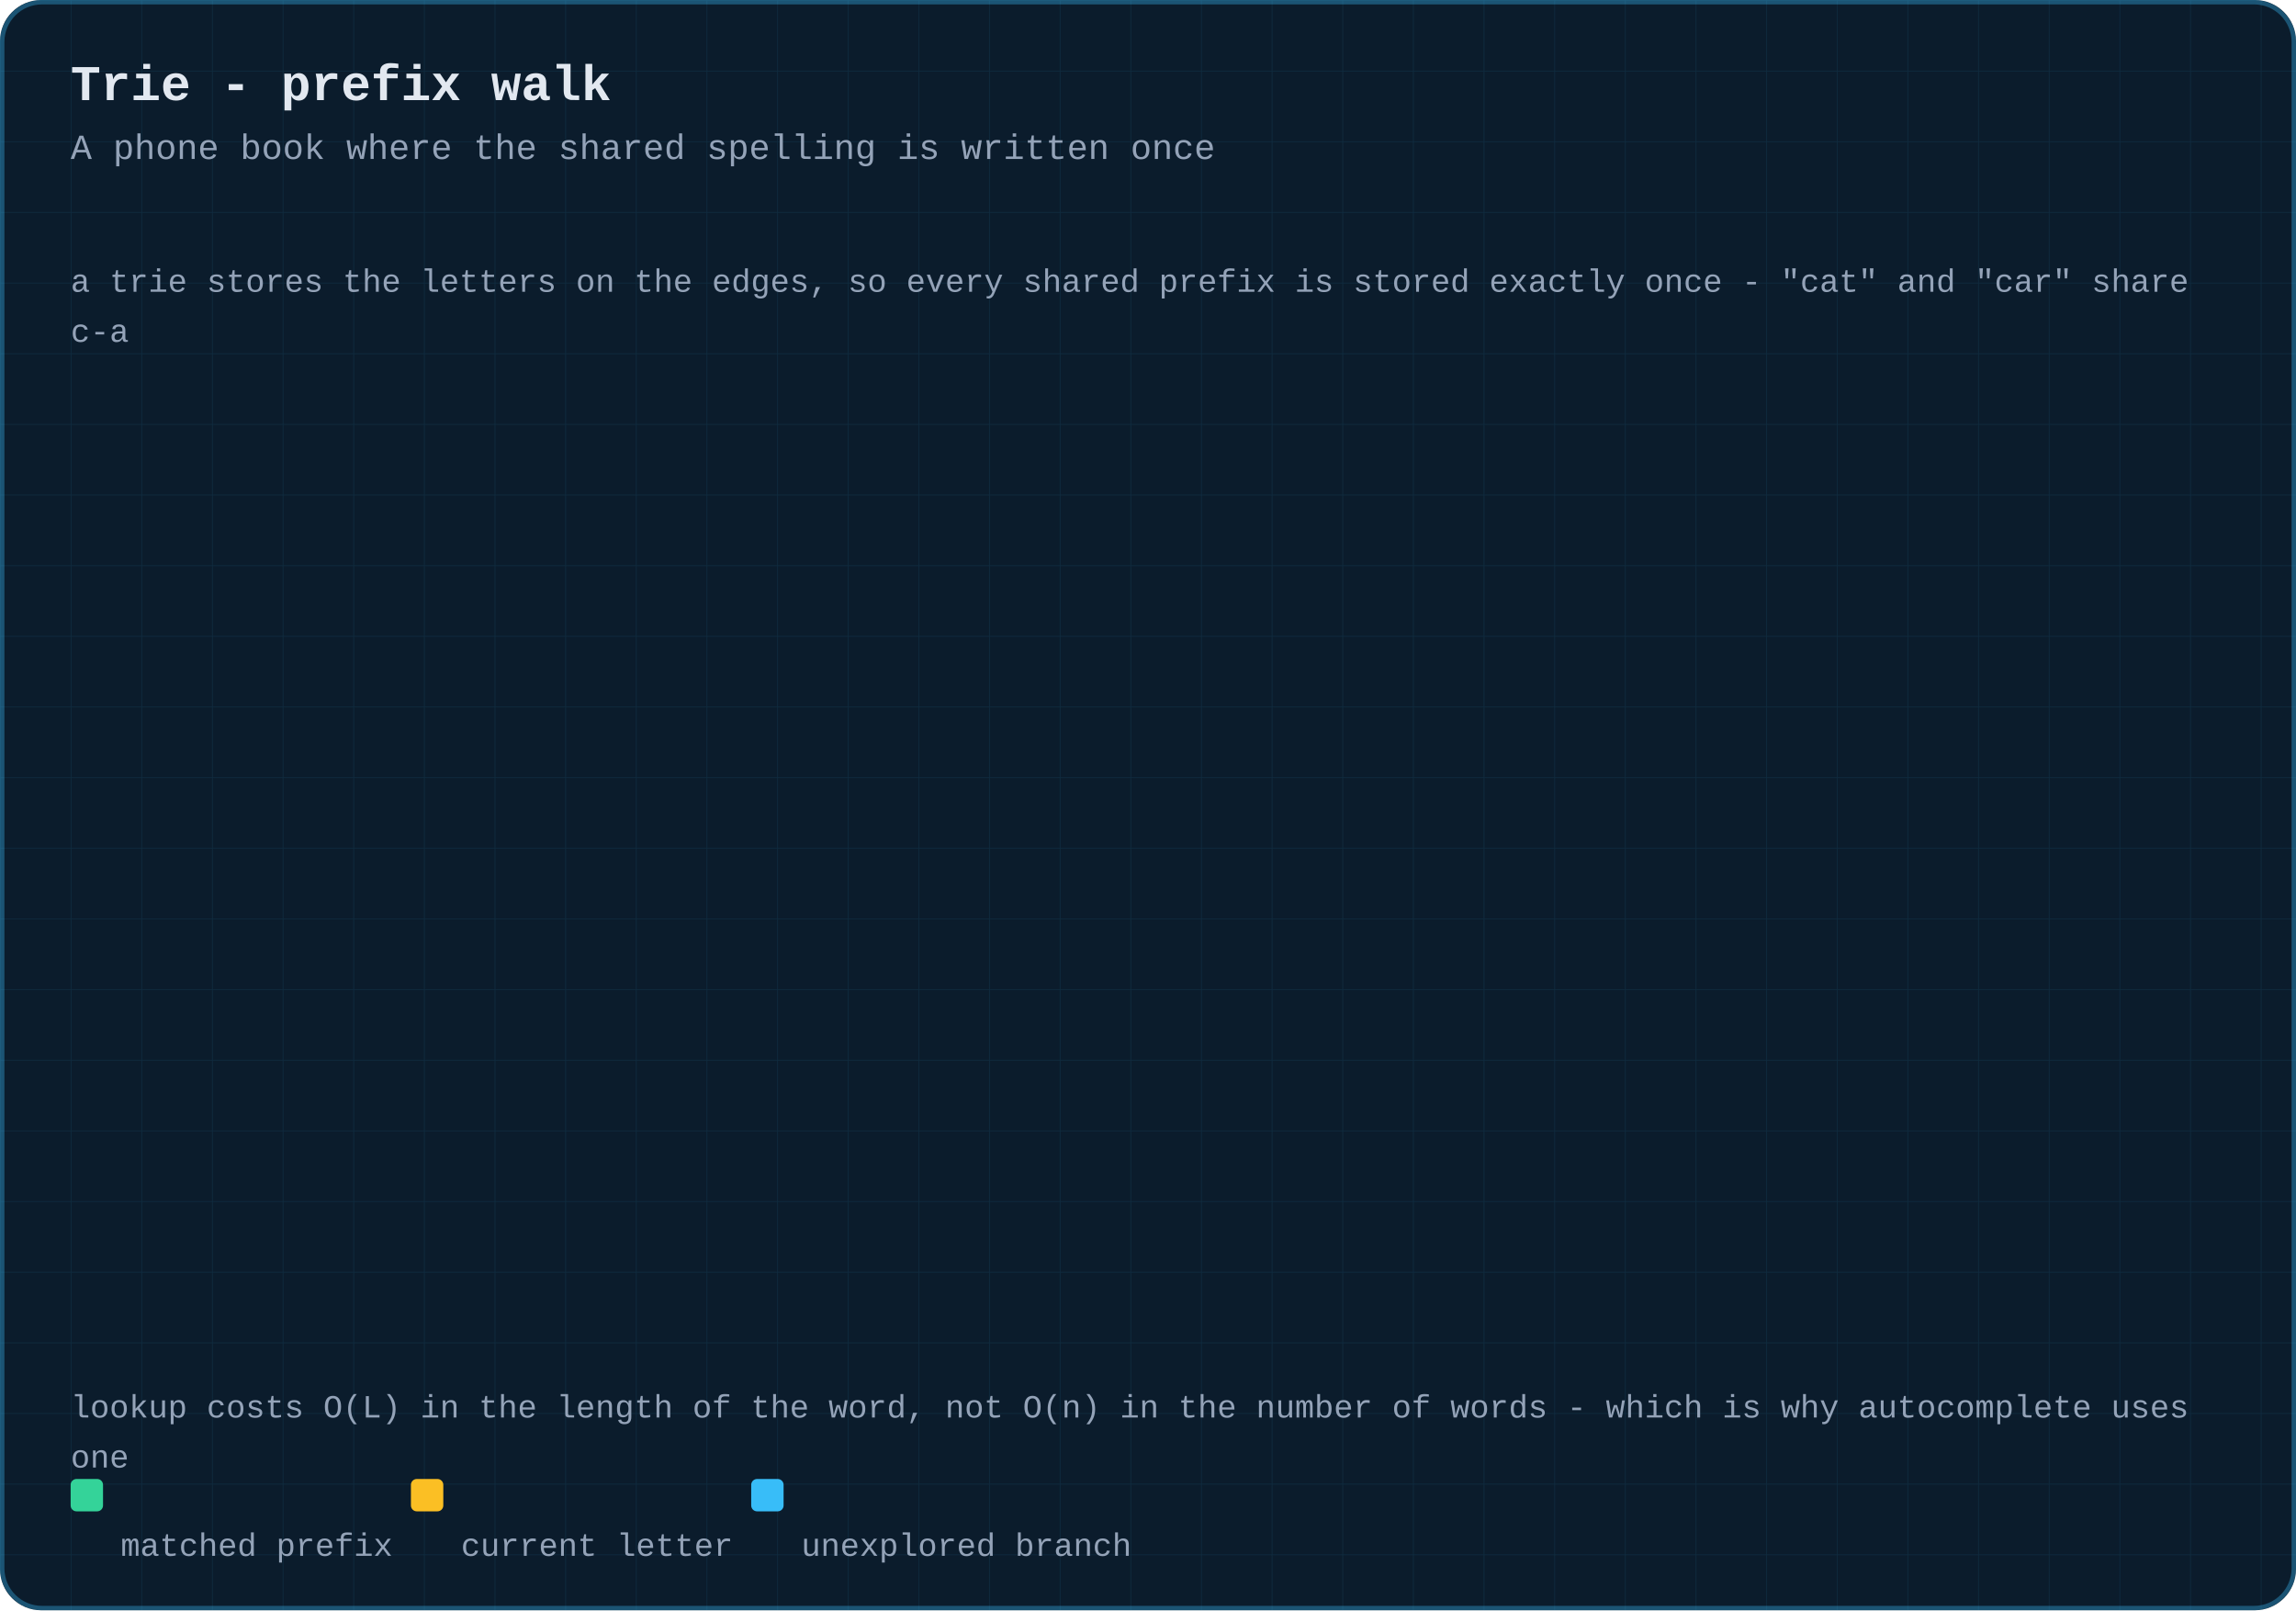
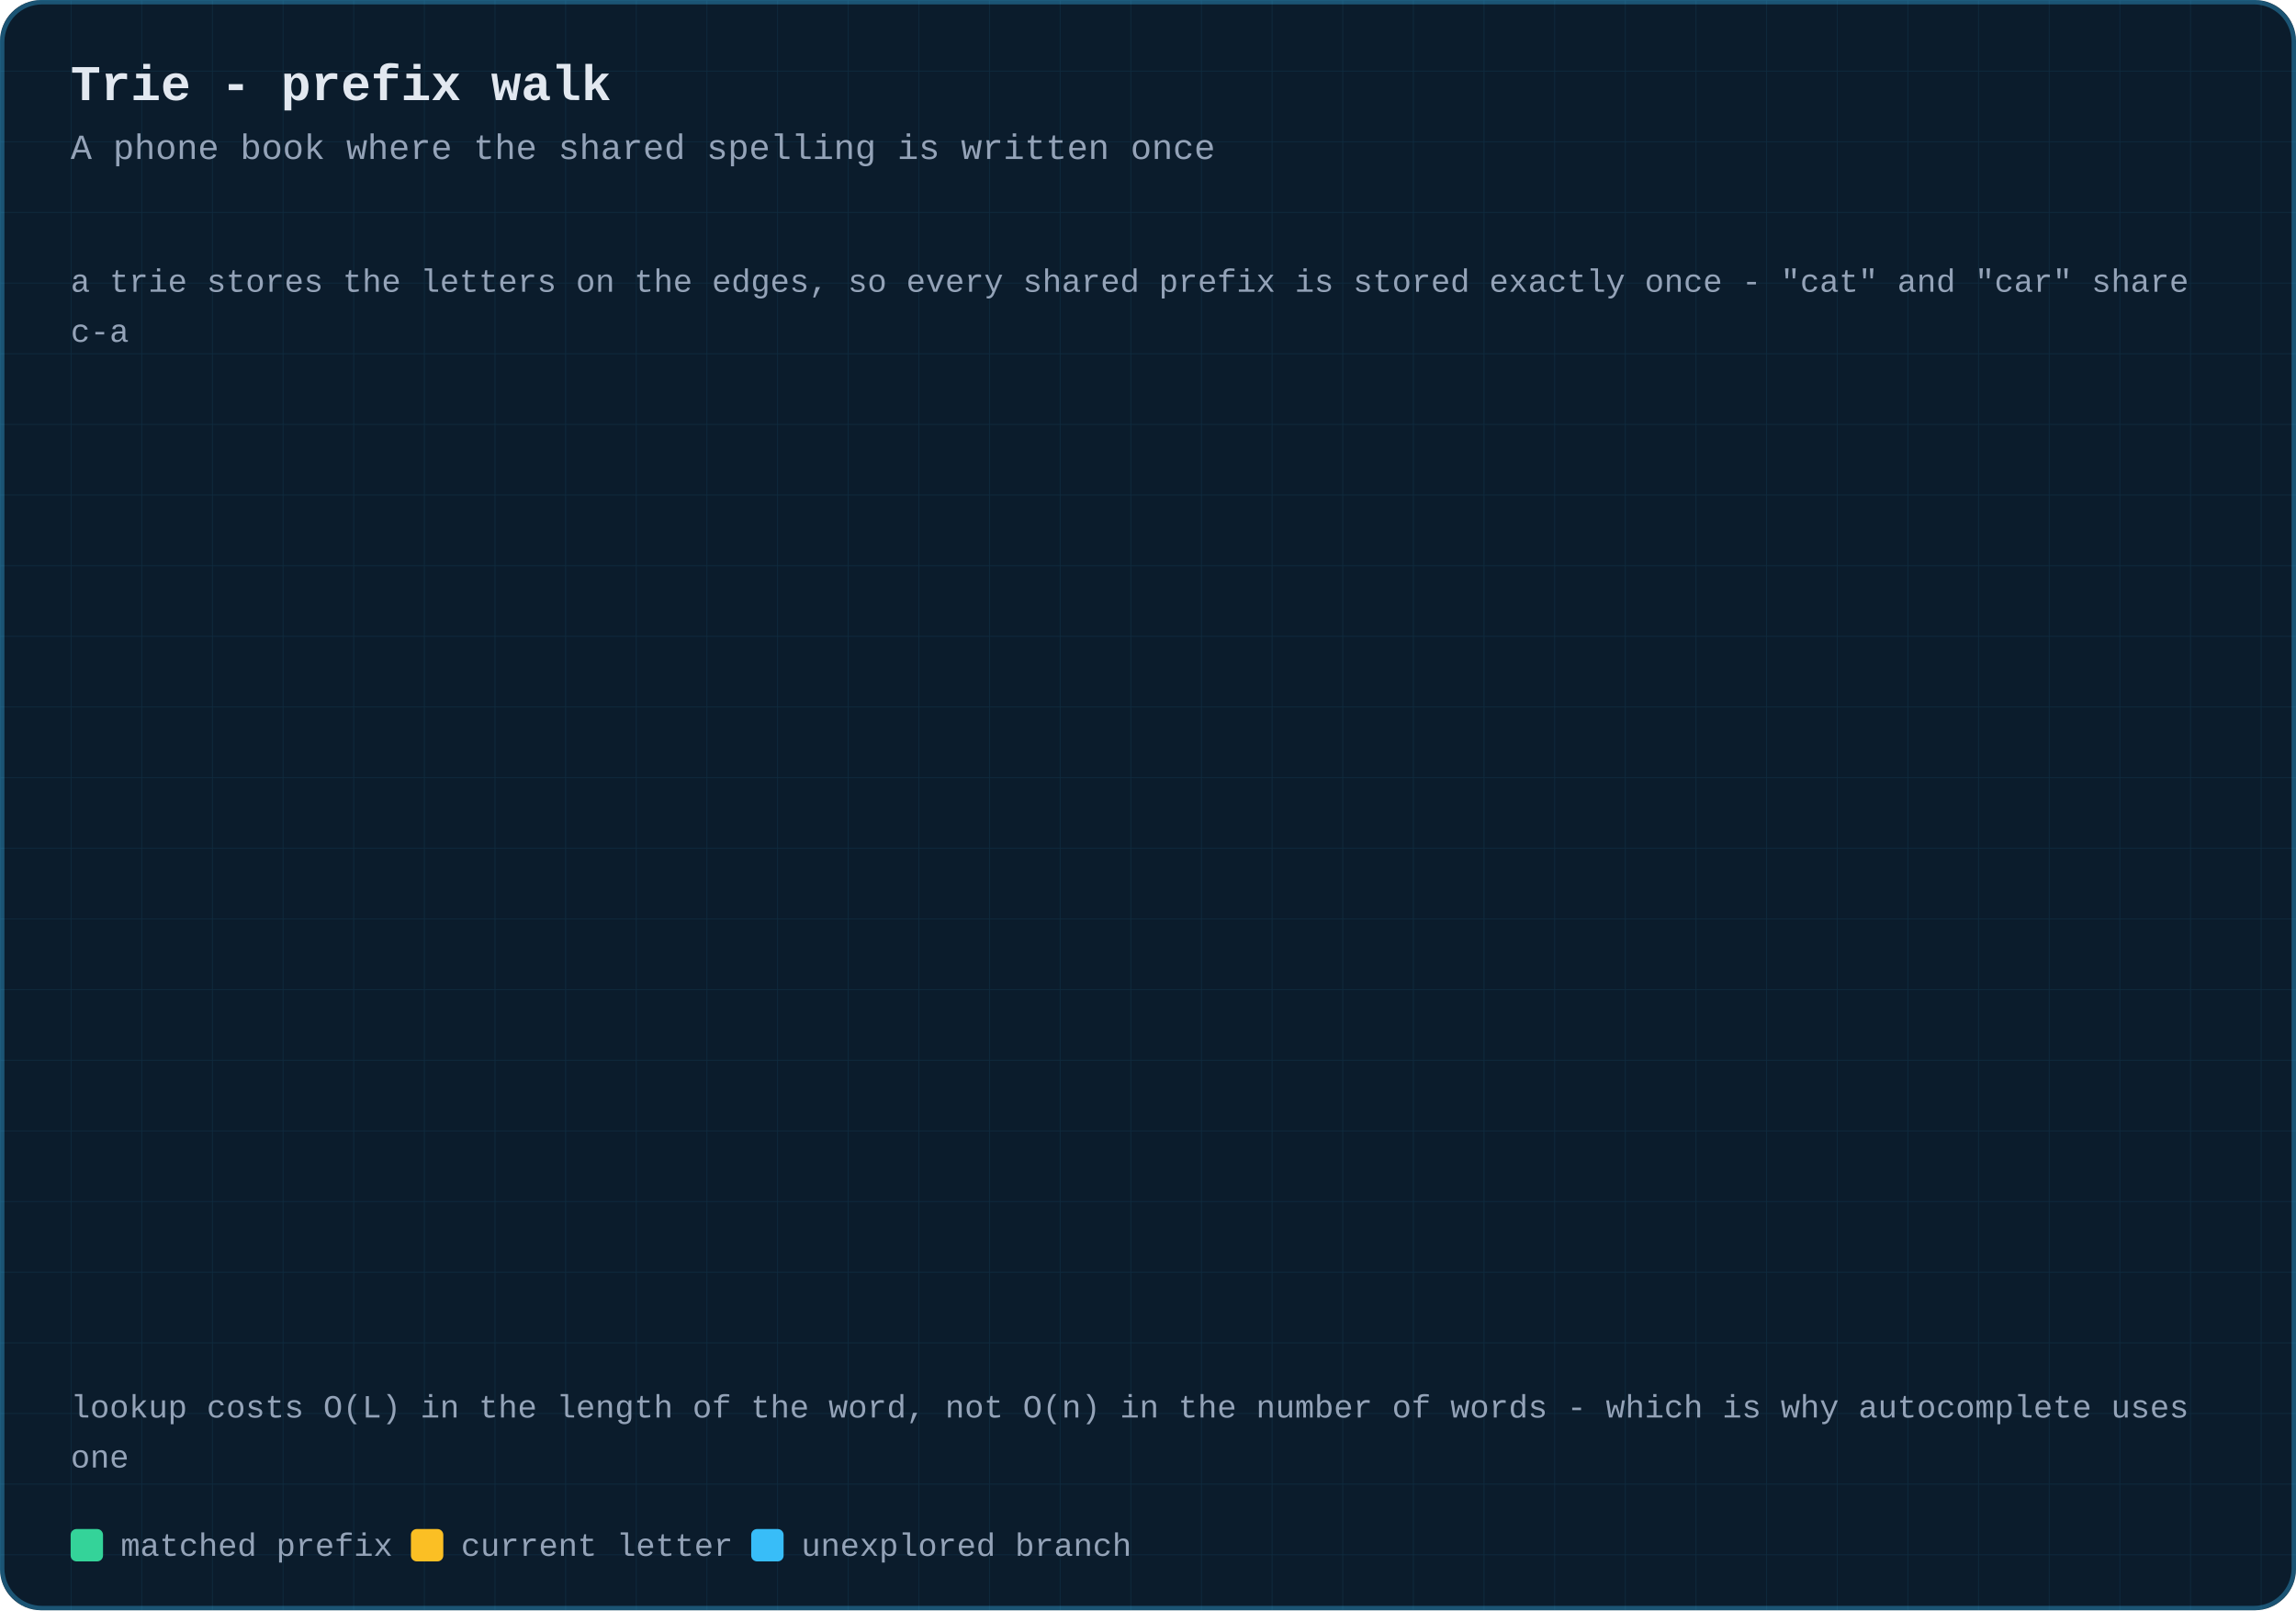
<svg xmlns="http://www.w3.org/2000/svg" viewBox="0 0 780 547" width="780" height="547" role="img" aria-label="Animation: walking a trie letter by letter to match the word cat">
  <defs>
    <pattern id="g" width="24" height="24" patternUnits="userSpaceOnUse">
      <path d="M24 0H0V24" fill="none" stroke="#38bdf8" stroke-width="0.5" opacity="0.09" />
    </pattern>
    <marker id="ar" viewBox="0 0 10 10" refX="9" refY="5" markerWidth="6" markerHeight="6" orient="auto-start-reverse">
      <path d="M0 0 L10 5 L0 10 z" fill="#38bdf8" />
    </marker>
    <marker id="ara" viewBox="0 0 10 10" refX="9" refY="5" markerWidth="6" markerHeight="6" orient="auto-start-reverse">
      <path d="M0 0 L10 5 L0 10 z" fill="#fbbf24" />
    </marker>
    <marker id="arg" viewBox="0 0 10 10" refX="9" refY="5" markerWidth="6" markerHeight="6" orient="auto-start-reverse">
      <path d="M0 0 L10 5 L0 10 z" fill="#34d399" />
    </marker>
  </defs>
  <style>
  text{font-family:ui-monospace, SFMono-Regular, Menlo, Consolas, 'Liberation Mono', monospace;dominant-baseline:middle}
  .title{fill:#e2e8f0;font-size:17px;font-weight:700;dominant-baseline:auto}
  .sub{fill:#94a3b8;font-size:12px;dominant-baseline:auto}
  .lbl{fill:#94a3b8;font-size:11px;text-anchor:middle}
  .lbl-l{fill:#94a3b8;font-size:11px}
  .val{fill:#e2e8f0;font-size:16px;text-anchor:middle;font-weight:600}
  .idx{fill:#64748b;font-size:10px;text-anchor:middle}
  .cell{fill:#0f2438;stroke:#38bdf8;stroke-width:1.5;rx:4}
  .step{fill:#fbbf24;font-size:12px;font-weight:700}
  .edge{stroke:#38bdf8;stroke-width:1.6;fill:none}
  .frm{opacity:0}
  #fr0{animation:fk0 8s infinite}
  @keyframes fk0{0%{opacity:1} 31.32%{opacity:1} 31.333%{opacity:0} 100%{opacity:0}}
  #fr1{animation:fk1 8s infinite}
  @keyframes fk1{0%{opacity:0} 31.32%{opacity:0} 31.333%{opacity:1} 58.66%{opacity:1} 58.667%{opacity:0} 100%{opacity:0}}
  #fr2{animation:fk2 8s infinite}
  @keyframes fk2{0%{opacity:0} 58.66%{opacity:0} 58.667%{opacity:1} 100%{opacity:1}}

  </style>
  <rect x="0" y="0" width="780" height="547" rx="14" fill="#0b1c2c" />
  <rect x="0" y="0" width="780" height="547" rx="14" fill="url(#g)" />
  <rect x="0.75" y="0.75" width="778.5" height="545.5" rx="13.5" fill="none" stroke="#38bdf8" stroke-width="1.5" opacity="0.35" />
  <text class="title" x="24" y="34">Trie - prefix walk</text>
  <text class="sub" x="24" y="54">A phone book where the shared spelling is written once</text>
  <text class="lbl-l hdrline" x="24" y="96">
    <tspan x="24" dy="0">a trie stores the letters on the edges, so every shared prefix is stored exactly once - "cat" and "car" share</tspan>
    <tspan x="24" dy="17">c-a</tspan>
  </text>
  <g transform="translate(0,34.4)">
    <g id="fr0" class="frm">
      <line x1="132.2" y1="264.8" x2="207.8" y2="233.2" stroke="#34d399" stroke-width="2.4" opacity="1" />
      <text x="170.0" y="241.0" font-size="12" fill="#34d399" text-anchor="middle">c</text>
      <line x1="254.0" y1="224.0" x2="326.0" y2="224.0" stroke="#38bdf8" stroke-width="1.5" opacity="0.55" />
      <text x="290.0" y="216.0" font-size="12" fill="#38bdf8" text-anchor="middle">a</text>
      <line x1="372.8" y1="216.4" x2="447.2" y2="191.6" stroke="#38bdf8" stroke-width="1.5" opacity="0.55" />
      <text x="410.0" y="196.0" font-size="12" fill="#38bdf8" text-anchor="middle">t</text>
      <line x1="372.2" y1="233.2" x2="447.8" y2="264.8" stroke="#38bdf8" stroke-width="1.5" opacity="0.55" />
      <text x="410.0" y="241.0" font-size="12" fill="#38bdf8" text-anchor="middle">r</text>
      <line x1="130.0" y1="287.3" x2="210.0" y2="340.7" stroke="#38bdf8" stroke-width="1.5" opacity="0.55" />
      <text x="170.0" y="306.0" font-size="12" fill="#38bdf8" text-anchor="middle">d</text>
      <line x1="254.0" y1="354.0" x2="326.0" y2="354.0" stroke="#38bdf8" stroke-width="1.5" opacity="0.55" />
      <text x="290.0" y="346.0" font-size="12" fill="#38bdf8" text-anchor="middle">o</text>
      <line x1="374.0" y1="354.0" x2="446.0" y2="354.0" stroke="#38bdf8" stroke-width="1.5" opacity="0.55" />
      <text x="410.0" y="346.0" font-size="12" fill="#38bdf8" text-anchor="middle">g</text>
      <circle cx="110" cy="274" r="24" fill="#0f2438" stroke="#38bdf8" stroke-width="2.2" />
      <text x="110" y="275" font-size="15" fill="#e2e8f0" text-anchor="middle" dominant-baseline="middle" />
      <circle cx="230" cy="224" r="24" fill="#0f2438" stroke="#fbbf24" stroke-width="2.2" />
      <text x="230" y="225" font-size="15" fill="#fbbf24" text-anchor="middle" dominant-baseline="middle">c</text>
      <circle cx="350" cy="224" r="24" fill="#0f2438" stroke="#38bdf8" stroke-width="2.2" />
      <text x="350" y="225" font-size="15" fill="#e2e8f0" text-anchor="middle" dominant-baseline="middle">a</text>
      <circle cx="470" cy="184" r="24" fill="#0f2438" stroke="#38bdf8" stroke-width="2.2" />
      <text x="470" y="185" font-size="15" fill="#e2e8f0" text-anchor="middle" dominant-baseline="middle">t</text>
      <circle cx="470" cy="184" r="29" fill="none" stroke="#38bdf8" stroke-width="1.3" opacity="0.8" />
      <circle cx="470" cy="274" r="24" fill="#0f2438" stroke="#38bdf8" stroke-width="2.2" />
      <text x="470" y="275" font-size="15" fill="#e2e8f0" text-anchor="middle" dominant-baseline="middle">r</text>
      <circle cx="470" cy="274" r="29" fill="none" stroke="#38bdf8" stroke-width="1.3" opacity="0.8" />
      <circle cx="230" cy="354" r="24" fill="#0f2438" stroke="#38bdf8" stroke-width="2.2" />
      <text x="230" y="355" font-size="15" fill="#e2e8f0" text-anchor="middle" dominant-baseline="middle">d</text>
      <circle cx="350" cy="354" r="24" fill="#0f2438" stroke="#38bdf8" stroke-width="2.2" />
      <text x="350" y="355" font-size="15" fill="#e2e8f0" text-anchor="middle" dominant-baseline="middle">o</text>
      <circle cx="470" cy="354" r="24" fill="#0f2438" stroke="#38bdf8" stroke-width="2.2" />
      <text x="470" y="355" font-size="15" fill="#e2e8f0" text-anchor="middle" dominant-baseline="middle">g</text>
      <circle cx="470" cy="354" r="29" fill="none" stroke="#38bdf8" stroke-width="1.3" opacity="0.8" />
      <text x="110" y="232" font-size="11" fill="#94a3b8" text-anchor="middle">root</text>
      <text x="600" y="150" font-size="22" font-weight="700" fill="#fbbf24">c</text>
      <text class="step" x="24" y="128">type 'c' - one edge from the root</text>
    </g>
    <g id="fr1" class="frm">
      <line x1="132.2" y1="264.8" x2="207.8" y2="233.2" stroke="#34d399" stroke-width="2.4" opacity="1" />
      <text x="170.0" y="241.0" font-size="12" fill="#34d399" text-anchor="middle">c</text>
      <line x1="254.0" y1="224.0" x2="326.0" y2="224.0" stroke="#34d399" stroke-width="2.4" opacity="1" />
      <text x="290.0" y="216.0" font-size="12" fill="#34d399" text-anchor="middle">a</text>
      <line x1="372.8" y1="216.4" x2="447.2" y2="191.6" stroke="#38bdf8" stroke-width="1.5" opacity="0.55" />
      <text x="410.0" y="196.0" font-size="12" fill="#38bdf8" text-anchor="middle">t</text>
      <line x1="372.2" y1="233.2" x2="447.8" y2="264.8" stroke="#38bdf8" stroke-width="1.5" opacity="0.55" />
      <text x="410.0" y="241.0" font-size="12" fill="#38bdf8" text-anchor="middle">r</text>
      <line x1="130.0" y1="287.3" x2="210.0" y2="340.7" stroke="#38bdf8" stroke-width="1.5" opacity="0.55" />
      <text x="170.0" y="306.0" font-size="12" fill="#38bdf8" text-anchor="middle">d</text>
      <line x1="254.0" y1="354.0" x2="326.0" y2="354.0" stroke="#38bdf8" stroke-width="1.5" opacity="0.55" />
      <text x="290.0" y="346.0" font-size="12" fill="#38bdf8" text-anchor="middle">o</text>
      <line x1="374.0" y1="354.0" x2="446.0" y2="354.0" stroke="#38bdf8" stroke-width="1.5" opacity="0.55" />
      <text x="410.0" y="346.0" font-size="12" fill="#38bdf8" text-anchor="middle">g</text>
      <circle cx="110" cy="274" r="24" fill="#0f2438" stroke="#38bdf8" stroke-width="2.2" />
      <text x="110" y="275" font-size="15" fill="#e2e8f0" text-anchor="middle" dominant-baseline="middle" />
      <circle cx="230" cy="224" r="24" fill="#0f2438" stroke="#34d399" stroke-width="2.2" />
      <text x="230" y="225" font-size="15" fill="#34d399" text-anchor="middle" dominant-baseline="middle">c</text>
      <circle cx="350" cy="224" r="24" fill="#0f2438" stroke="#fbbf24" stroke-width="2.2" />
      <text x="350" y="225" font-size="15" fill="#fbbf24" text-anchor="middle" dominant-baseline="middle">a</text>
      <circle cx="470" cy="184" r="24" fill="#0f2438" stroke="#38bdf8" stroke-width="2.2" />
      <text x="470" y="185" font-size="15" fill="#e2e8f0" text-anchor="middle" dominant-baseline="middle">t</text>
      <circle cx="470" cy="184" r="29" fill="none" stroke="#38bdf8" stroke-width="1.3" opacity="0.8" />
      <circle cx="470" cy="274" r="24" fill="#0f2438" stroke="#38bdf8" stroke-width="2.2" />
      <text x="470" y="275" font-size="15" fill="#e2e8f0" text-anchor="middle" dominant-baseline="middle">r</text>
      <circle cx="470" cy="274" r="29" fill="none" stroke="#38bdf8" stroke-width="1.3" opacity="0.8" />
      <circle cx="230" cy="354" r="24" fill="#0f2438" stroke="#38bdf8" stroke-width="2.2" />
      <text x="230" y="355" font-size="15" fill="#e2e8f0" text-anchor="middle" dominant-baseline="middle">d</text>
      <circle cx="350" cy="354" r="24" fill="#0f2438" stroke="#38bdf8" stroke-width="2.2" />
      <text x="350" y="355" font-size="15" fill="#e2e8f0" text-anchor="middle" dominant-baseline="middle">o</text>
      <circle cx="470" cy="354" r="24" fill="#0f2438" stroke="#38bdf8" stroke-width="2.2" />
      <text x="470" y="355" font-size="15" fill="#e2e8f0" text-anchor="middle" dominant-baseline="middle">g</text>
      <circle cx="470" cy="354" r="29" fill="none" stroke="#38bdf8" stroke-width="1.3" opacity="0.8" />
      <text x="110" y="232" font-size="11" fill="#94a3b8" text-anchor="middle">root</text>
      <text x="600" y="150" font-size="22" font-weight="700" fill="#fbbf24">ca</text>
      <text class="step" x="24" y="128">type 'a' - the prefix is now fixed and only 'cat' and 'car' remain reachable</text>
    </g>
    <g id="fr2" class="frm">
      <line x1="132.2" y1="264.8" x2="207.8" y2="233.2" stroke="#34d399" stroke-width="2.4" opacity="1" />
      <text x="170.0" y="241.0" font-size="12" fill="#34d399" text-anchor="middle">c</text>
      <line x1="254.0" y1="224.0" x2="326.0" y2="224.0" stroke="#34d399" stroke-width="2.4" opacity="1" />
      <text x="290.0" y="216.0" font-size="12" fill="#34d399" text-anchor="middle">a</text>
      <line x1="372.8" y1="216.4" x2="447.2" y2="191.6" stroke="#34d399" stroke-width="2.4" opacity="1" />
      <text x="410.0" y="196.0" font-size="12" fill="#34d399" text-anchor="middle">t</text>
      <line x1="372.2" y1="233.2" x2="447.8" y2="264.8" stroke="#38bdf8" stroke-width="1.5" opacity="0.55" />
      <text x="410.0" y="241.0" font-size="12" fill="#38bdf8" text-anchor="middle">r</text>
      <line x1="130.0" y1="287.3" x2="210.0" y2="340.7" stroke="#38bdf8" stroke-width="1.5" opacity="0.55" />
      <text x="170.0" y="306.0" font-size="12" fill="#38bdf8" text-anchor="middle">d</text>
      <line x1="254.0" y1="354.0" x2="326.0" y2="354.0" stroke="#38bdf8" stroke-width="1.5" opacity="0.55" />
      <text x="290.0" y="346.0" font-size="12" fill="#38bdf8" text-anchor="middle">o</text>
      <line x1="374.0" y1="354.0" x2="446.0" y2="354.0" stroke="#38bdf8" stroke-width="1.5" opacity="0.55" />
      <text x="410.0" y="346.0" font-size="12" fill="#38bdf8" text-anchor="middle">g</text>
      <circle cx="110" cy="274" r="24" fill="#0f2438" stroke="#38bdf8" stroke-width="2.2" />
      <text x="110" y="275" font-size="15" fill="#e2e8f0" text-anchor="middle" dominant-baseline="middle" />
      <circle cx="230" cy="224" r="24" fill="#0f2438" stroke="#34d399" stroke-width="2.2" />
      <text x="230" y="225" font-size="15" fill="#34d399" text-anchor="middle" dominant-baseline="middle">c</text>
      <circle cx="350" cy="224" r="24" fill="#0f2438" stroke="#34d399" stroke-width="2.2" />
      <text x="350" y="225" font-size="15" fill="#34d399" text-anchor="middle" dominant-baseline="middle">a</text>
      <circle cx="470" cy="184" r="24" fill="#0f2438" stroke="#fbbf24" stroke-width="2.2" />
      <text x="470" y="185" font-size="15" fill="#fbbf24" text-anchor="middle" dominant-baseline="middle">t</text>
      <circle cx="470" cy="184" r="29" fill="none" stroke="#fbbf24" stroke-width="1.3" opacity="0.8" />
      <circle cx="470" cy="274" r="24" fill="#0f2438" stroke="#38bdf8" stroke-width="2.2" />
      <text x="470" y="275" font-size="15" fill="#e2e8f0" text-anchor="middle" dominant-baseline="middle">r</text>
      <circle cx="470" cy="274" r="29" fill="none" stroke="#38bdf8" stroke-width="1.3" opacity="0.8" />
      <circle cx="230" cy="354" r="24" fill="#0f2438" stroke="#38bdf8" stroke-width="2.2" />
      <text x="230" y="355" font-size="15" fill="#e2e8f0" text-anchor="middle" dominant-baseline="middle">d</text>
      <circle cx="350" cy="354" r="24" fill="#0f2438" stroke="#38bdf8" stroke-width="2.2" />
      <text x="350" y="355" font-size="15" fill="#e2e8f0" text-anchor="middle" dominant-baseline="middle">o</text>
      <circle cx="470" cy="354" r="24" fill="#0f2438" stroke="#38bdf8" stroke-width="2.2" />
      <text x="470" y="355" font-size="15" fill="#e2e8f0" text-anchor="middle" dominant-baseline="middle">g</text>
      <circle cx="470" cy="354" r="29" fill="none" stroke="#38bdf8" stroke-width="1.3" opacity="0.8" />
      <text x="110" y="232" font-size="11" fill="#94a3b8" text-anchor="middle">root</text>
      <text x="600" y="150" font-size="22" font-weight="700" fill="#fbbf24">cat</text>
      <text class="step" x="24" y="128">type 't' - a double ring marks the end of a real word</text>
    </g>
    <text class="lbl-l" x="24" y="444" style="fill:#94a3b8">
      <tspan x="24" dy="0">lookup costs O(L) in the length of the word, not O(n) in the number of words - which is why autocomplete uses</tspan>
      <tspan x="24" dy="17">one</tspan>
    </text>
-     <rect x="24" y="468" width="11" height="11" rx="2" fill="#34d399" />
+     <rect class="swatch" x="24" y="485" width="11" height="11" rx="2" style="fill:#34d399" />
    <text class="lbl-l" x="41" y="491">matched prefix</text>
-     <rect x="139.6" y="468" width="11" height="11" rx="2" fill="#fbbf24" />
+     <rect class="swatch" x="139.6" y="485" width="11" height="11" rx="2" style="fill:#fbbf24" />
    <text class="lbl-l" x="156.6" y="491">current letter</text>
-     <rect x="255.2" y="468" width="11" height="11" rx="2" fill="#38bdf8" />
+     <rect class="swatch" x="255.2" y="485" width="11" height="11" rx="2" style="fill:#38bdf8" />
    <text class="lbl-l" x="272.2" y="491">unexplored branch</text>
  </g>
</svg>
